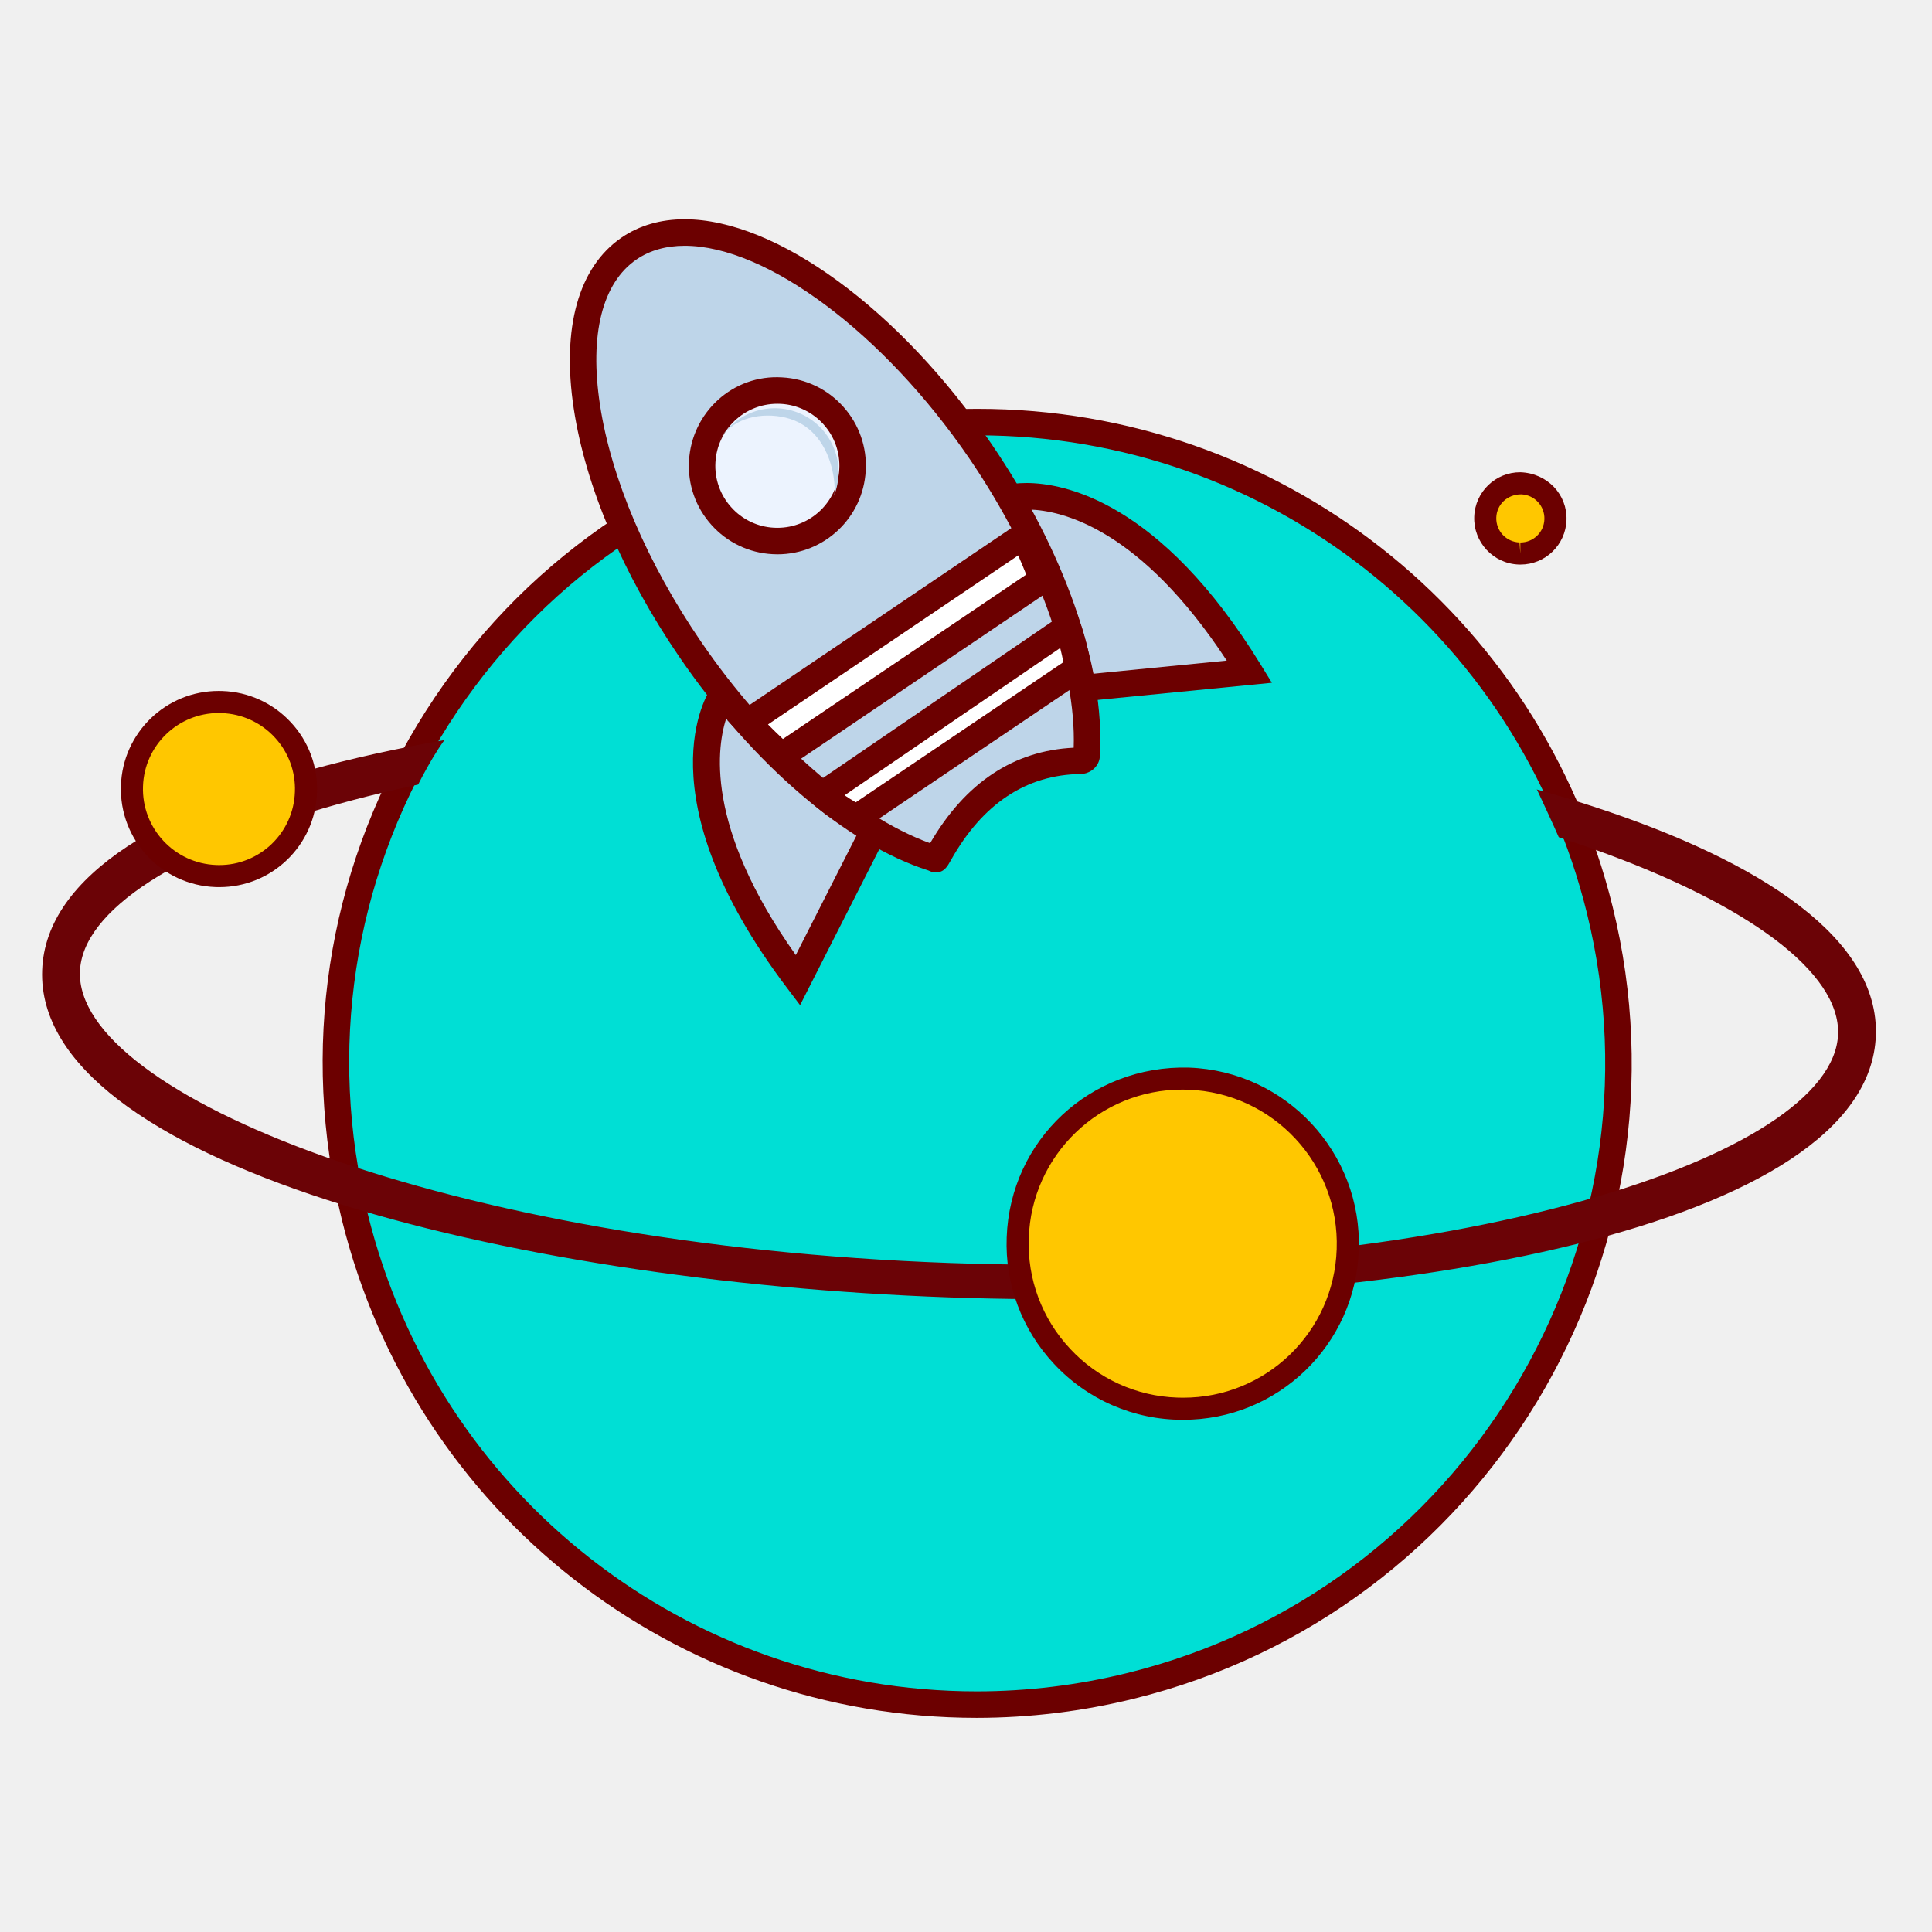
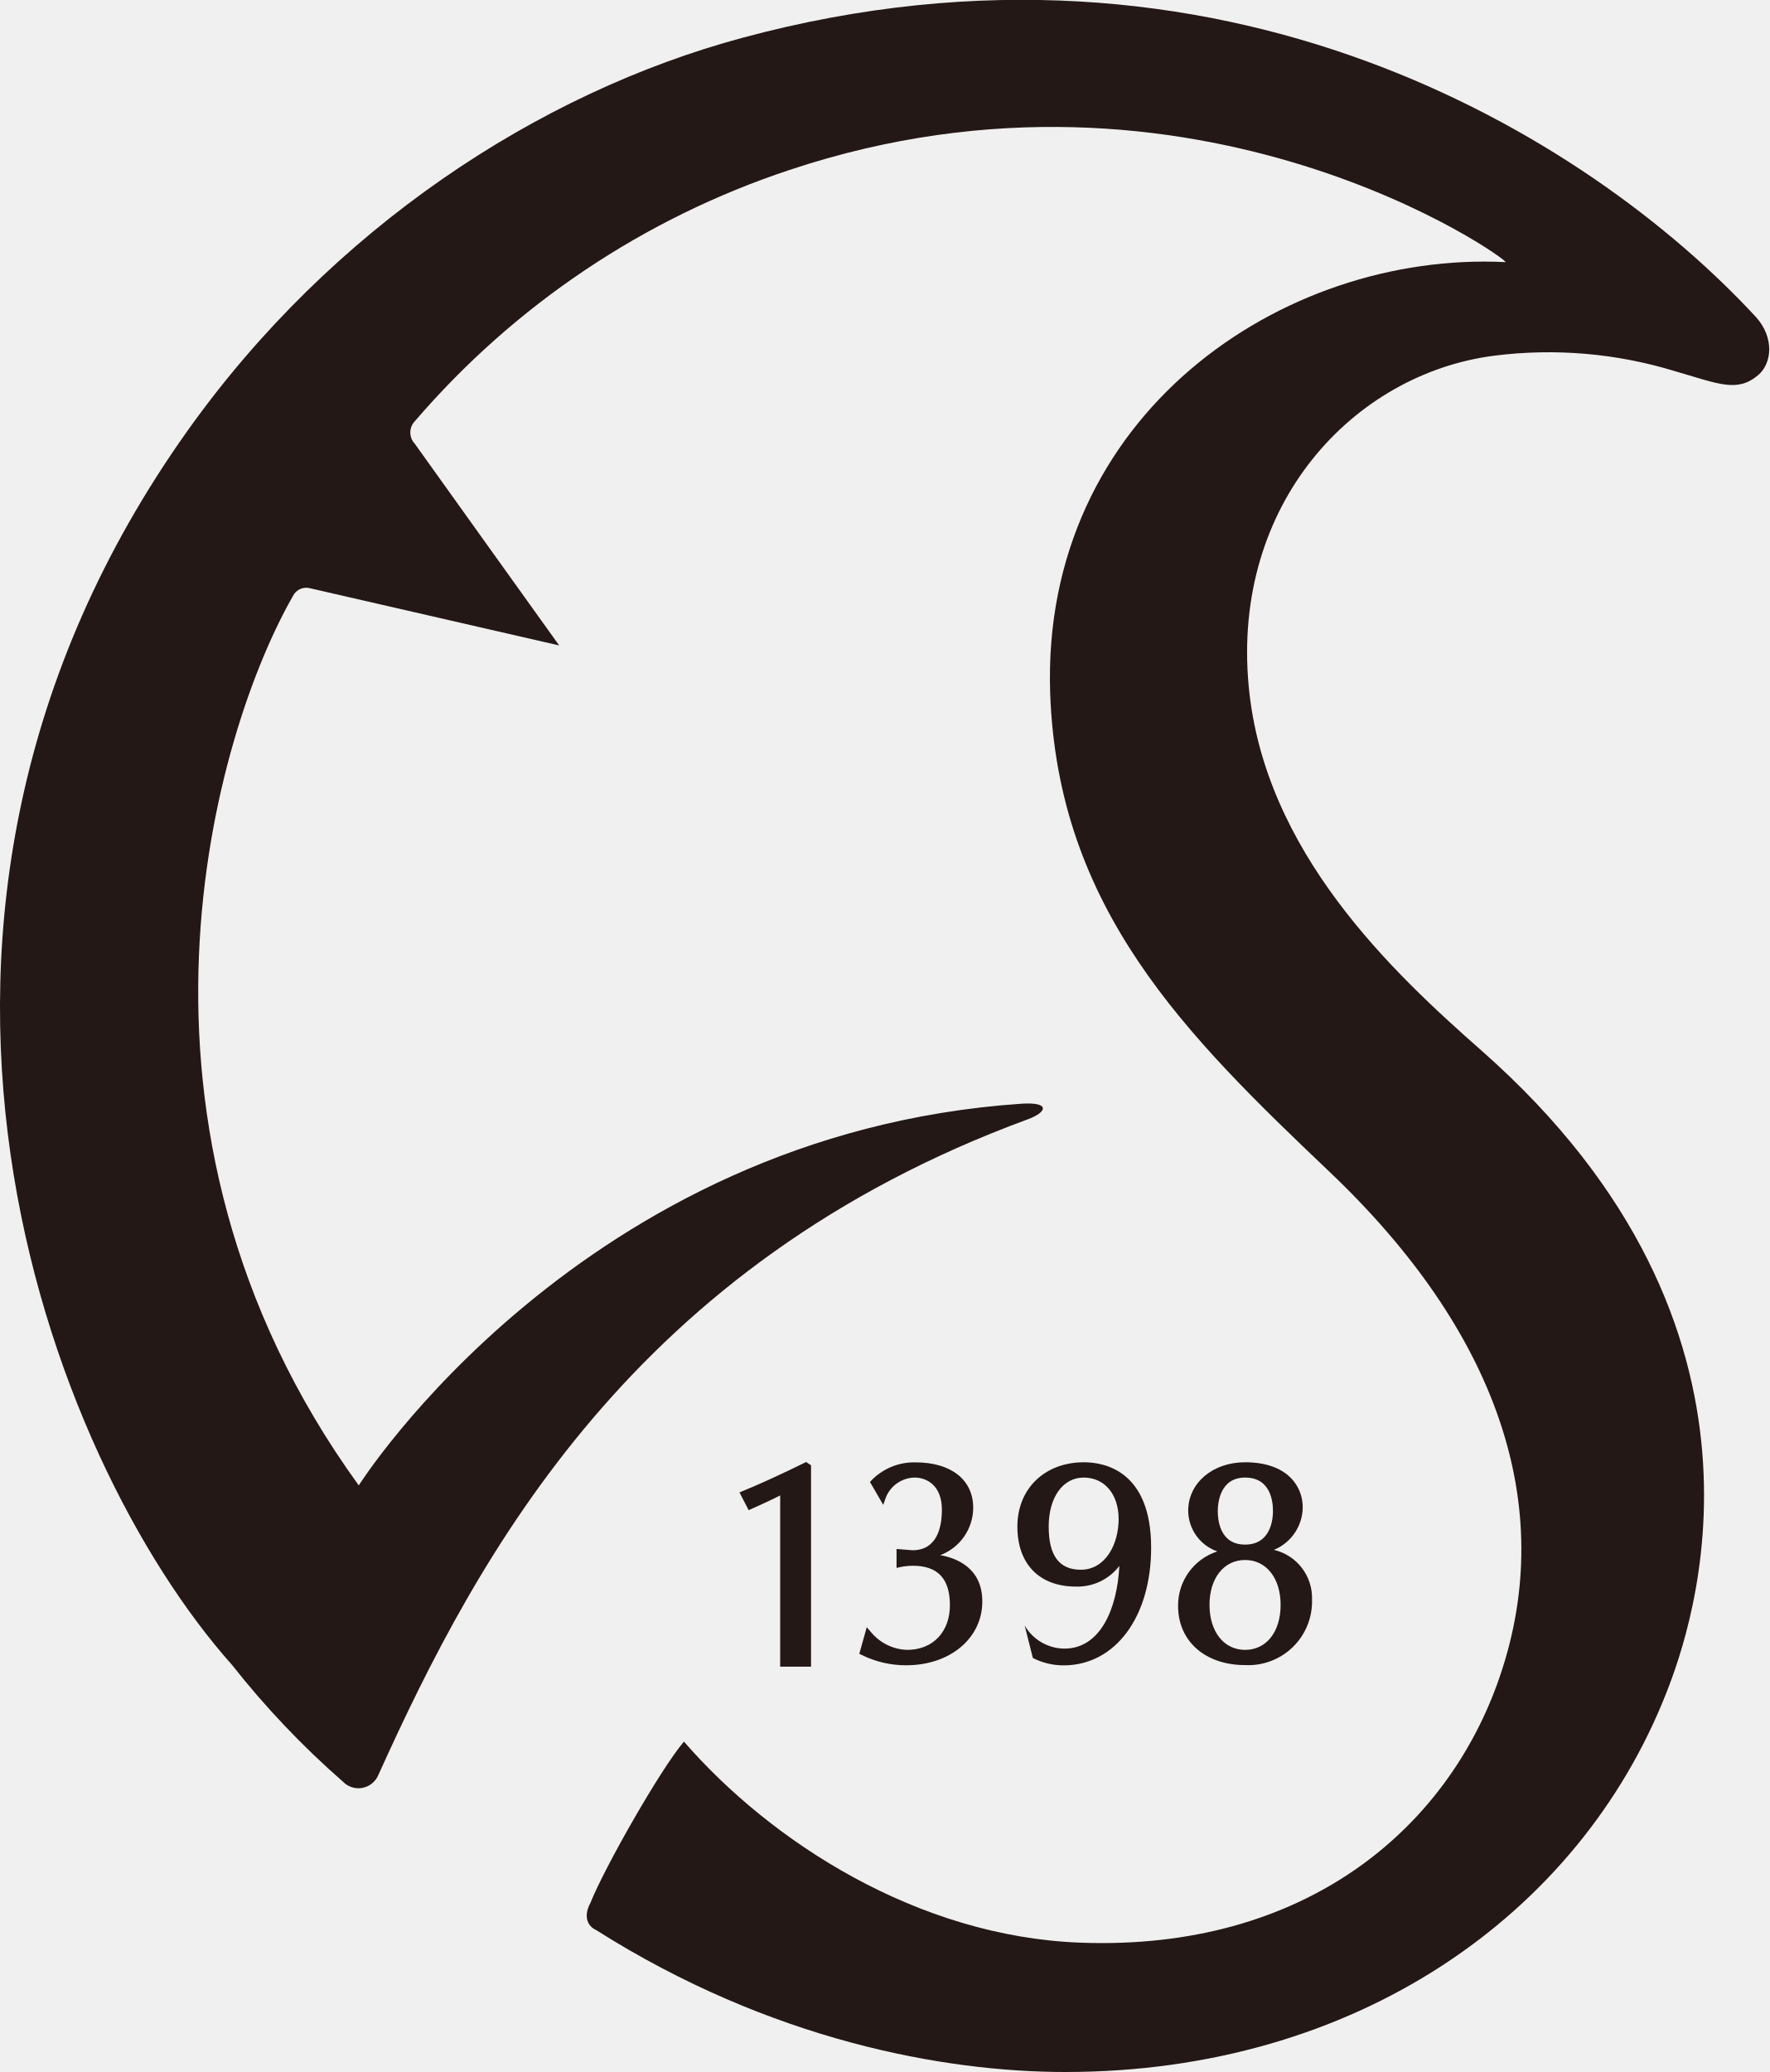
- <svg xmlns="http://www.w3.org/2000/svg" class="icon" style="width: 200; height: 200;vertical-align: middle;fill: currentColor;overflow: hidden;" viewBox="0 0 1024 1024" version="1.1" p-id="1536">
-   <path d="M517.975 563.599m-339.799 0a339.799 339.799 0 1 0 679.598 0 339.799 339.799 0 1 0-679.598 0Z" fill="#00DFD5" p-id="1537" class="selected" />
-   <path d="M517.714 910.505c-159.8 0-298.173-108.518-336.486-263.89-22.175-89.948-7.987-183.142 39.936-262.426s123.848-135.163 213.796-157.332a348.339 348.339 0 0 1 83.297-10.158c159.79 0 298.163 108.508 336.476 263.875 45.763 185.677-68.05 373.985-253.727 419.768a348.948 348.948 0 0 1-83.292 10.163z m0.538-679.762c-26.788 0-53.683 3.282-79.933 9.759-86.303 21.268-159.15 74.885-205.143 150.958-45.978 76.073-59.581 165.494-38.298 251.796 36.756 149.084 169.518 253.199 322.842 253.199 26.778 0 53.673-3.282 79.923-9.759 178.156-43.924 287.365-224.604 243.441-402.765-36.762-149.069-169.508-253.189-322.831-253.189z" fill="#6C0000" p-id="1538" />
-   <path d="M513.843 375.439c-235.571-8.376-487.895 37.427-491.5 138.829-3.604 101.381 244.828 164.987 480.399 173.363 235.571 8.376 487.895-37.427 491.5-138.813 3.604-101.396-244.828-165.002-480.399-173.379z m460.38 172.667c-2.314 65.08-204.16 130.785-470.83 121.303-266.675-9.482-463.345-89.349-461.03-154.435 2.314-65.08 204.16-130.806 470.835-121.324 266.67 9.482 463.34 89.375 461.025 154.455z" fill="#6B0306" p-id="1539" />
-   <path d="M238.341 388.613c-8.212 10.045-16.425 26.327-20.255 34.391 80.686-18.412 175.974-24.294 293.048-20.132 129.521 4.603 236.831 21.361 318.546 49.418-3.159-8.73-14.003-31.38-17.807-39.711-88.873-26.496-188.375-50.304-299.023-54.236-100.71-3.574-188.416 13.932-274.509 30.269z" fill="#00DFD5" p-id="1540" />
-   <path d="M626.872 659.159m-87.511 0a87.511 87.511 0 1 0 175.022 0 87.511 87.511 0 1 0-175.022 0Z" fill="#FFC700" p-id="1541" />
-   <path d="M626.954 752.517h-0.01a92.754 92.754 0 0 1-68.393-29.737 92.774 92.774 0 0 1-24.986-66.939c1.828-51.615 44.457-91.433 96.625-89.984 51.441 1.828 91.812 45.169 89.994 96.625a92.995 92.995 0 0 1-93.23 90.035z m-0.148-175.012a81.326 81.326 0 0 0-81.536 78.746 81.126 81.126 0 0 0 21.852 58.563 81.07 81.07 0 0 0 56.847 25.943l2.97 0.056a81.326 81.326 0 0 0 81.536-78.746c1.603-45.01-33.705-82.918-78.7-84.506l-2.97-0.056z" fill="#6C0000" p-id="1542" />
-   <path d="M805.816 274.76m-18.611 0a18.611 18.611 0 1 0 37.222 0 18.611 18.611 0 1 0-37.222 0Z" fill="#FFC700" p-id="1543" />
-   <path d="M805.811 299.228l-0.855-0.01a24.499 24.499 0 0 1-23.588-25.329 24.371 24.371 0 0 1 24.438-23.588c14.367 0.492 24.95 11.853 24.468 25.329a24.397 24.397 0 0 1-24.463 23.598z m0.43-37.217c-7.347 0-12.938 5.396-13.179 12.288a12.774 12.774 0 0 0 12.298 13.21l0.445 5.862v-5.852a12.708 12.708 0 0 0 12.754-12.308 12.769 12.769 0 0 0-12.298-13.199h-0.02z" fill="#6C0000" p-id="1544" />
-   <path d="M116.06 418.212m-46.141 0a46.141 46.141 0 1 0 92.283 0 46.141 46.141 0 1 0-92.283 0Z" fill="#FFC700" p-id="1545" />
-   <path d="M116.106 470.205h-0.01l-1.884-0.036c-28.652-1.019-51.133-25.155-50.115-53.806a51.825 51.825 0 0 1 51.932-50.15l1.874 0.036a51.727 51.727 0 0 1 36.209 16.538 51.64 51.64 0 0 1 13.911 37.268 51.804 51.804 0 0 1-51.917 50.15z m-0.082-92.288a40.146 40.146 0 0 0-40.233 38.861c-0.788 22.205 16.63 40.904 38.825 41.692l1.475 0.036a40.11 40.11 0 0 0 40.218-38.861 40.018 40.018 0 0 0-10.767-28.892 40.074 40.074 0 0 0-28.058-12.8l-1.459-0.036z" fill="#6C0000" p-id="1546" />
-   <path d="M382.479 368.952s-35.011 51.005 40.392 150.61l45.471-89.518-85.862-61.092z" fill="#BED5E9" p-id="1547" />
-   <path d="M424.054 532.746l-6.779-8.95c-77.568-102.461-42.127-156.57-40.576-158.817l4.035-5.888 96.614 68.736-53.294 104.919z m-38.748-153.16c-5.396 15.519-12.15 58.117 36.48 126.612l37.545-73.933-74.025-52.68z" fill="#6C0000" p-id="1548" />
-   <path d="M536.632 263.634s60.247-14.075 125.619 92.38l-99.922 9.815-25.697-102.195z" fill="#BED5E9" p-id="1549" />
-   <path d="M556.995 373.402l-28.918-114.98 6.948-1.623c0.579-0.133 3.707-0.799 9.011-0.799 19.553 0 70.815 9.385 124.211 96.323l5.873 9.564-117.125 11.515z m-11.51-103.342l22.185 88.187 82.54-8.115c-45.942-70.026-87.291-79.59-104.724-80.072z" fill="#6C0000" p-id="1550" />
-   <path d="M519.516 238.996C459.213 150.728 375.905 102.687 333.44 131.697s-27.996 124.083 32.307 212.352c39.276 57.487 88.305 97.884 129.454 111.073l0.005-0.02c0.246 0.123 0.512 0.23 0.829 0.271 1.418 0.179 21.202-51.497 76.733-52.157a3.297 3.297 0 0 0 1.807-0.594 3.174 3.174 0 0 0 1.352-1.946 2.115 2.115 0 0 0-0.01-0.763c2.668-43.126-17.142-103.455-56.402-160.916z" fill="#BED5E9" p-id="1551" />
-   <path d="M496.056 462.387h-0.036l-1.976-0.169-1.976-0.845c-43.387-13.783-93.148-56.325-132.111-113.357-29.752-43.546-49.582-90.179-55.844-131.308-6.528-42.926 2.478-75.172 25.359-90.803 9.405-6.426 20.654-9.682 33.418-9.682 48.599 0 113.869 47.739 162.422 118.804 38.743 56.709 60.268 118.164 57.672 164.593l0.082 0.548-0.276 1.987c-0.445 2.391-2.002 4.731-4.239 6.262-1.782 1.178-3.702 1.782-5.647 1.818-28.948 0.343-52.142 15.749-68.961 45.783-1.828 3.287-3.564 6.369-7.885 6.369zM362.895 130.268c-9.887 0-18.468 2.432-25.487 7.224-18.196 12.421-25.078 39.808-19.405 77.102 5.944 39.086 24.96 83.661 53.545 125.491 35.395 51.82 81.49 92.278 121.426 106.839 18.652-32.056 44.242-49.075 76.109-50.621 1.439-42.609-19.569-100.966-55.352-153.344-45.343-66.355-107.372-112.691-150.835-112.691z" fill="#6C0000" p-id="1552" />
-   <path d="M542.618 283.899L396.196 382.843a336.2 336.2 0 0 0 18.079 17.777L552.52 307.2a335.616 335.616 0 0 0-9.902-23.301z" fill="#FFFFFF" p-id="1553" />
-   <path d="M413.629 409.518l-4.081-3.702a340.106 340.106 0 0 1-18.458-18.15l-5.668-6.011 160.067-108.165 3.487 7.429a334.29 334.29 0 0 1 10.102 23.798l1.976 5.202-147.425 99.599z m-6.574-25.544a316.349 316.349 0 0 0 7.895 7.706l128.978-87.148a316.283 316.283 0 0 0-4.265-10.158l-132.608 89.6z" fill="#6C0000" p-id="1554" />
-   <path d="M565.847 332.268l-130.048 88.847a84.111 84.111 0 0 0 18.227 12.308l117.089-79.043c-0.476-6.134-3.108-16.317-5.268-22.113z" fill="#FFFFFF" p-id="1555" />
-   <path d="M454.605 441.508l-3.645-1.782a90.511 90.511 0 0 1-19.83-13.373l-6.697-5.975 144.865-98.964 3.133 8.402c2.376 6.4 5.156 17.132 5.693 24.023l0.307 4.07L454.605 441.508z m-6.938-19.988c1.93 1.347 3.932 2.606 5.919 3.727l110.003-74.266c-0.41-2.345-0.993-4.972-1.659-7.532L447.667 421.519z" fill="#6C0000" p-id="1556" />
-   <path d="M412.017 246.881m-39.895 0a39.895 39.895 0 1 0 79.79 0 39.895 39.895 0 1 0-79.79 0Z" fill="#ECF3FE" p-id="1557" />
-   <path d="M412.063 293.796c-0.87 0-1.736-0.02-2.616-0.082a46.602 46.602 0 0 1-32.369-15.519 46.577 46.577 0 0 1-11.899-33.889c1.393-25.728 23.352-45.957 49.408-44.268a46.602 46.602 0 0 1 32.369 15.534 46.577 46.577 0 0 1 11.899 33.889 46.874 46.874 0 0 1-46.792 44.334z m-0.092-79.785a32.85 32.85 0 0 0-32.778 31.063 32.604 32.604 0 0 0 8.346 23.736 32.604 32.604 0 0 0 22.676 10.89l1.853 0.046a32.85 32.85 0 0 0 32.778-31.053 32.666 32.666 0 0 0-8.346-23.752 32.727 32.727 0 0 0-22.687-10.89l-1.843-0.041z" fill="#6C0000" p-id="1558" />
-   <path d="M381.363 233.201c6.2-10.619 19.543-14.525 32.507-12.355 28.283 4.741 29.507 38.584 28.186 41.897a33.843 33.843 0 0 0-60.692-29.542z" fill="#BED5E9" p-id="1559" />
+ <svg xmlns="http://www.w3.org/2000/svg" viewBox="0 0 194.32 227.51">
+   <defs>
+     <style>.cls-1{fill:#231815;}</style>
+   </defs>
+   <g id="레이어_2" data-name="레이어 2">
+     <path class="cls-1" d="M37.65,195.62a95.77,95.77,0,0,1-12.17-12.81C5.35,160.23-17.64,101,20.62,47.26,36.41,25.1,59.07,10.19,81.57,4.14,134.06-10,174.4,14.85,192.86,34.83c2,2.23,1.77,5.07.2,6.38-2.29,1.92-4.35.92-9-.42a47.43,47.43,0,0,0-20-1.73c-15.42,2-28.78,16.27-26.93,36.24,1.69,18.24,15.75,31.41,25.63,40.11C197.43,146,185.83,178.69,183,185.88c-9.59,24.41-34.16,41.63-66,41.63-13.24,0-32.35-3.43-51.57-15.61-.75-.33-1.48-1.32-.57-3,1.47-3.71,7.6-14.54,10.25-17.67,9.55,11,25.67,21.43,43.58,22.08,24.47.9,40.24-12.35,46-29.16,6.49-18.89-.41-38.14-18.71-55.51-15.77-15-29.83-28.83-30.65-52.58-1-30.42,25.44-48.49,50-47.28.75,0-34-25-78.65-10.11A92.62,92.62,0,0,0,45.55,46.26a1.79,1.79,0,0,0,0,2.46c.7,1,15.86,22.15,15.86,22.15L34,64.58a1.63,1.63,0,0,0-1.71.66c-8.7,15-21.52,58.36,7.11,97.86,0,0,24.37-38.62,72.78-41.91,3.22-.21,2.81.94.7,1.71-43.24,15.89-60.31,47.6-71.33,72A2.37,2.37,0,0,1,37.65,195.62Z" />
+     <path class="cls-1" d="M82.22,165.82s2.7-1.2,3.46-1.62V183h3.39V160.89l-.55-.36-.17.09c-2.47,1.22-5,2.38-7.14,3.25Z" />
+     <path class="cls-1" d="M100.23,171.92c2.76,0,4.09,1.42,4.09,4.33s-1.84,4.91-4.71,4.91a5.38,5.38,0,0,1-4-2l-.42-.49-.82,2.92.27.13a10.9,10.9,0,0,0,4.89,1.13c4.84,0,8.35-3,8.35-7,0-3.72-2.87-4.78-4.62-5.09a5.59,5.59,0,0,0,3.62-5.19c0-3.09-2.43-5-6.34-5a6.54,6.54,0,0,0-5,2.15L97,165.24l.25-.72a3.47,3.47,0,0,1,3.19-2.28c1.4,0,3,.92,3,3.53,0,2-.57,4.45-3.23,4.45l-1.75-.14v2.08A7.52,7.52,0,0,1,100.23,171.92Z" />
+     <path class="cls-1" d="M112.53,178.48l.9,3.57a7.39,7.39,0,0,0,3.38.81c5.66,0,9.61-5.31,9.61-12.92,0-8.47-5.16-9.38-7.38-9.38-4.31,0-7.31,2.9-7.31,7.06s2.46,6.59,6.43,6.59a5.78,5.78,0,0,0,4.77-2.27c-.24,4.74-2.1,9.06-6,9.08A5.08,5.08,0,0,1,112.53,178.48Zm6.17-6.12c-2.38,0-3.53-1.55-3.53-4.74s1.54-5.38,3.84-5.38,3.84,1.83,3.84,4.56S121.42,172.36,118.7,172.36Z" />
+     <path class="cls-1" d="M139.9,170.18a5.11,5.11,0,0,0,3.17-4.67c0-2.29-1.66-4.95-6.34-4.95-3.56,0-6.24,2.29-6.24,5.32a4.77,4.77,0,0,0,3.2,4.47,6.22,6.22,0,0,0-4.31,6c0,3.87,3,6.48,7.35,6.48a7,7,0,0,0,7.36-7.2A5.42,5.42,0,0,0,139.9,170.18Zm-6.16-4.26c0-.86.22-3.68,3-3.68s3.06,2.57,3.06,3.68c0,.86-.22,3.68-3.06,3.68S133.74,166.78,133.74,165.92Zm3,15.24c-2.33,0-3.91-2-3.91-4.94s1.58-4.93,3.91-4.93,3.9,2,3.9,4.93S139.1,181.16,136.73,181.16Z" />
+   </g>
</svg>
